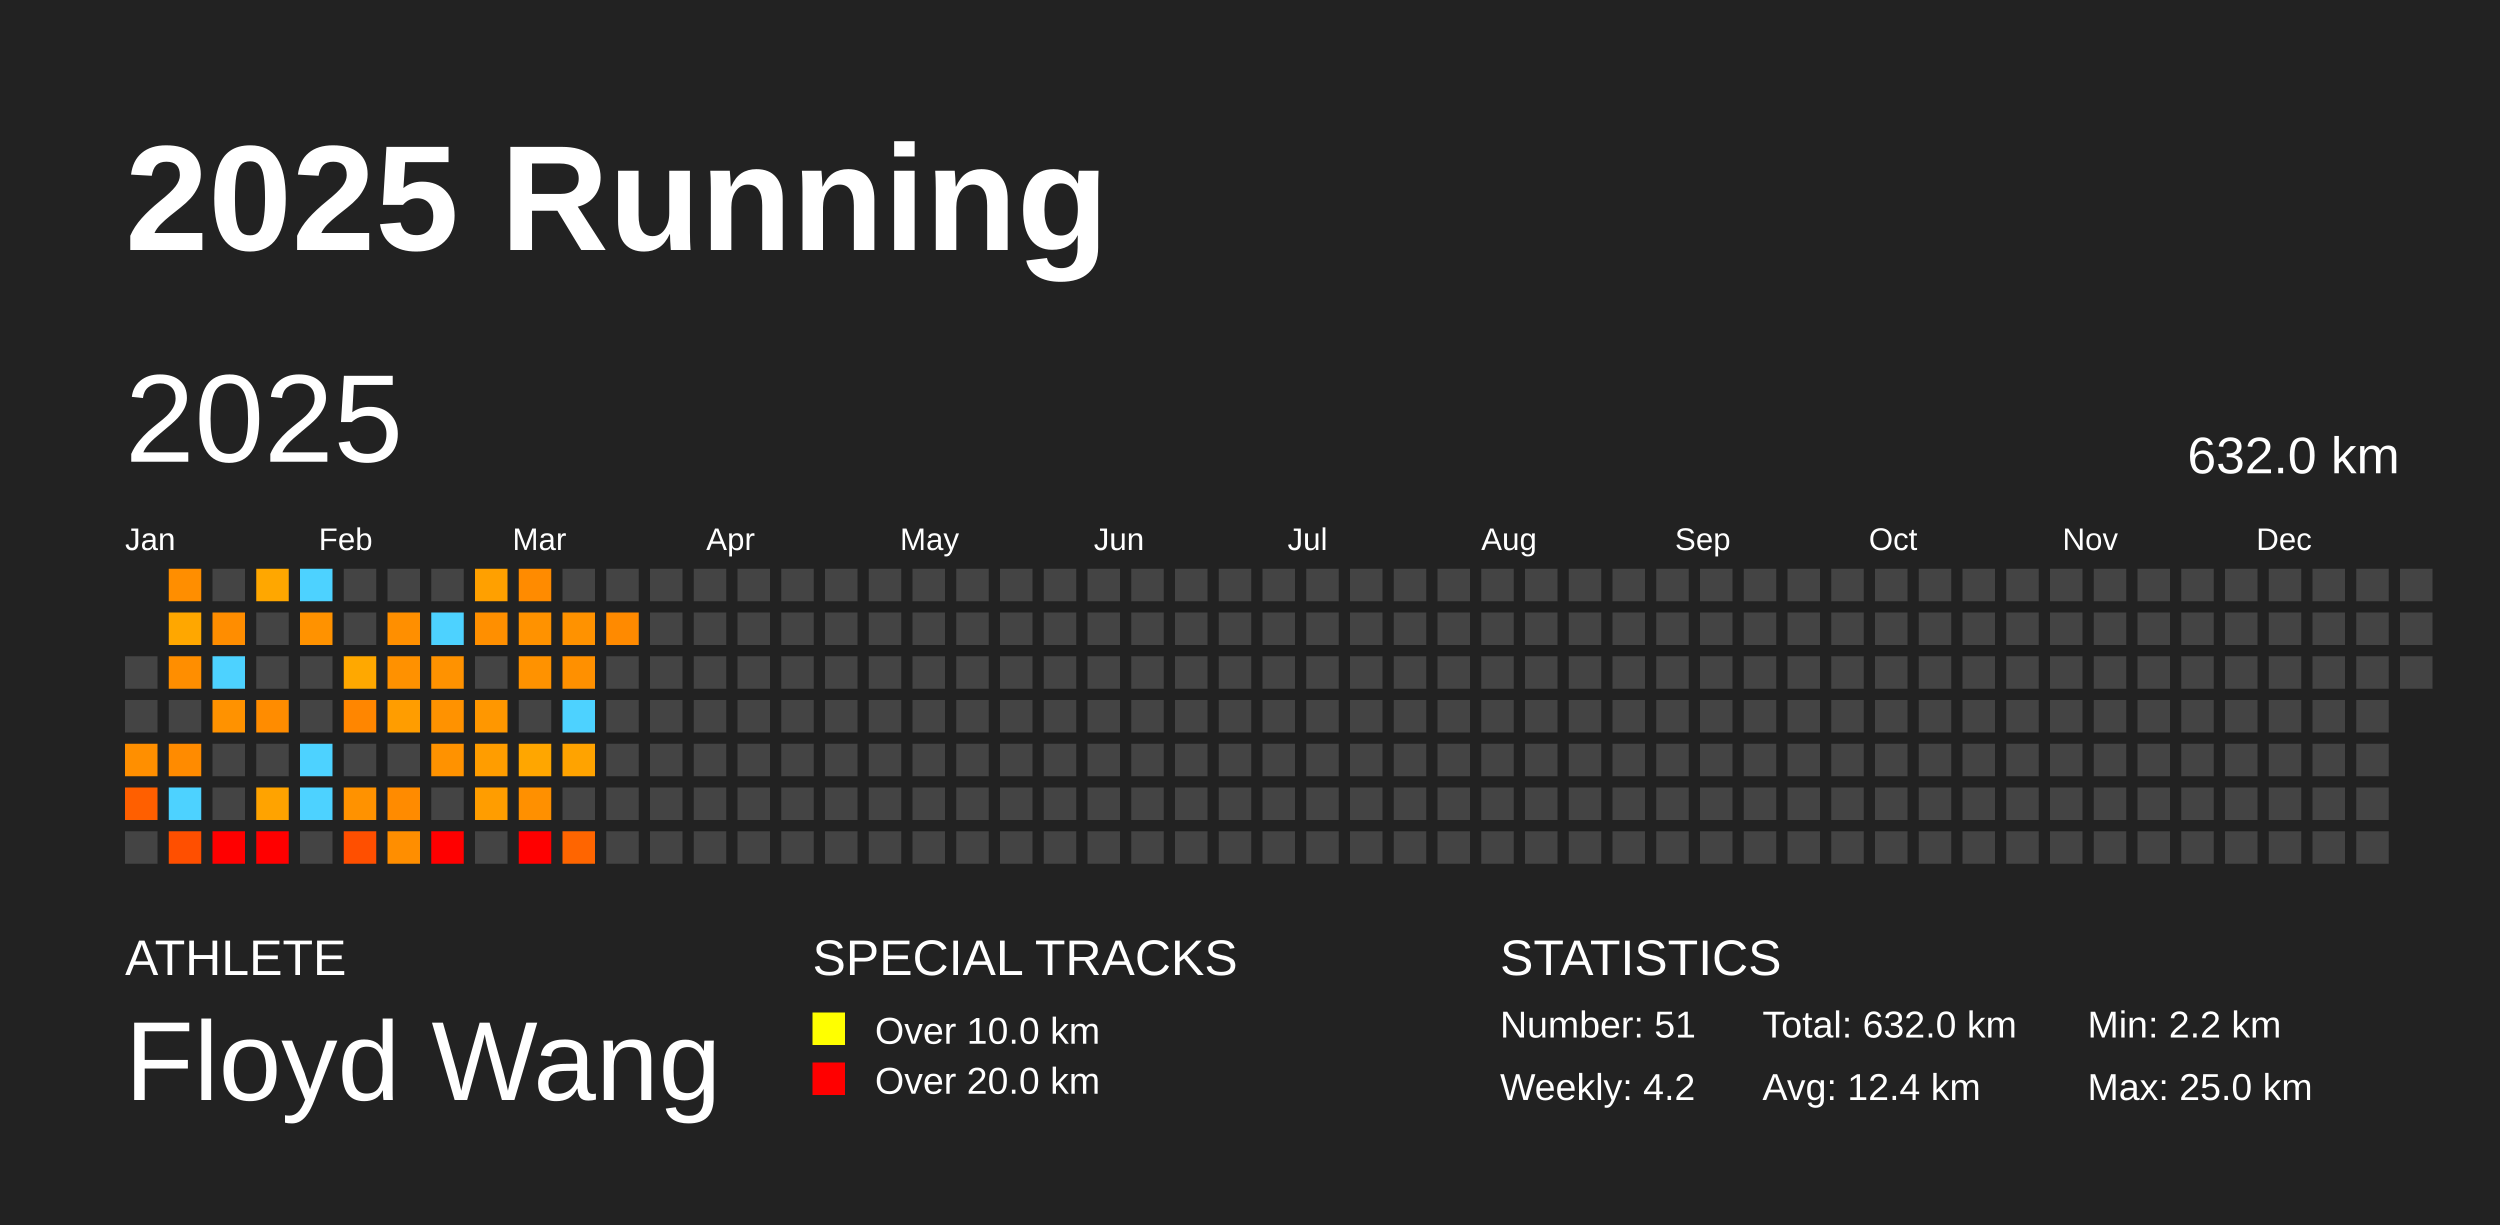
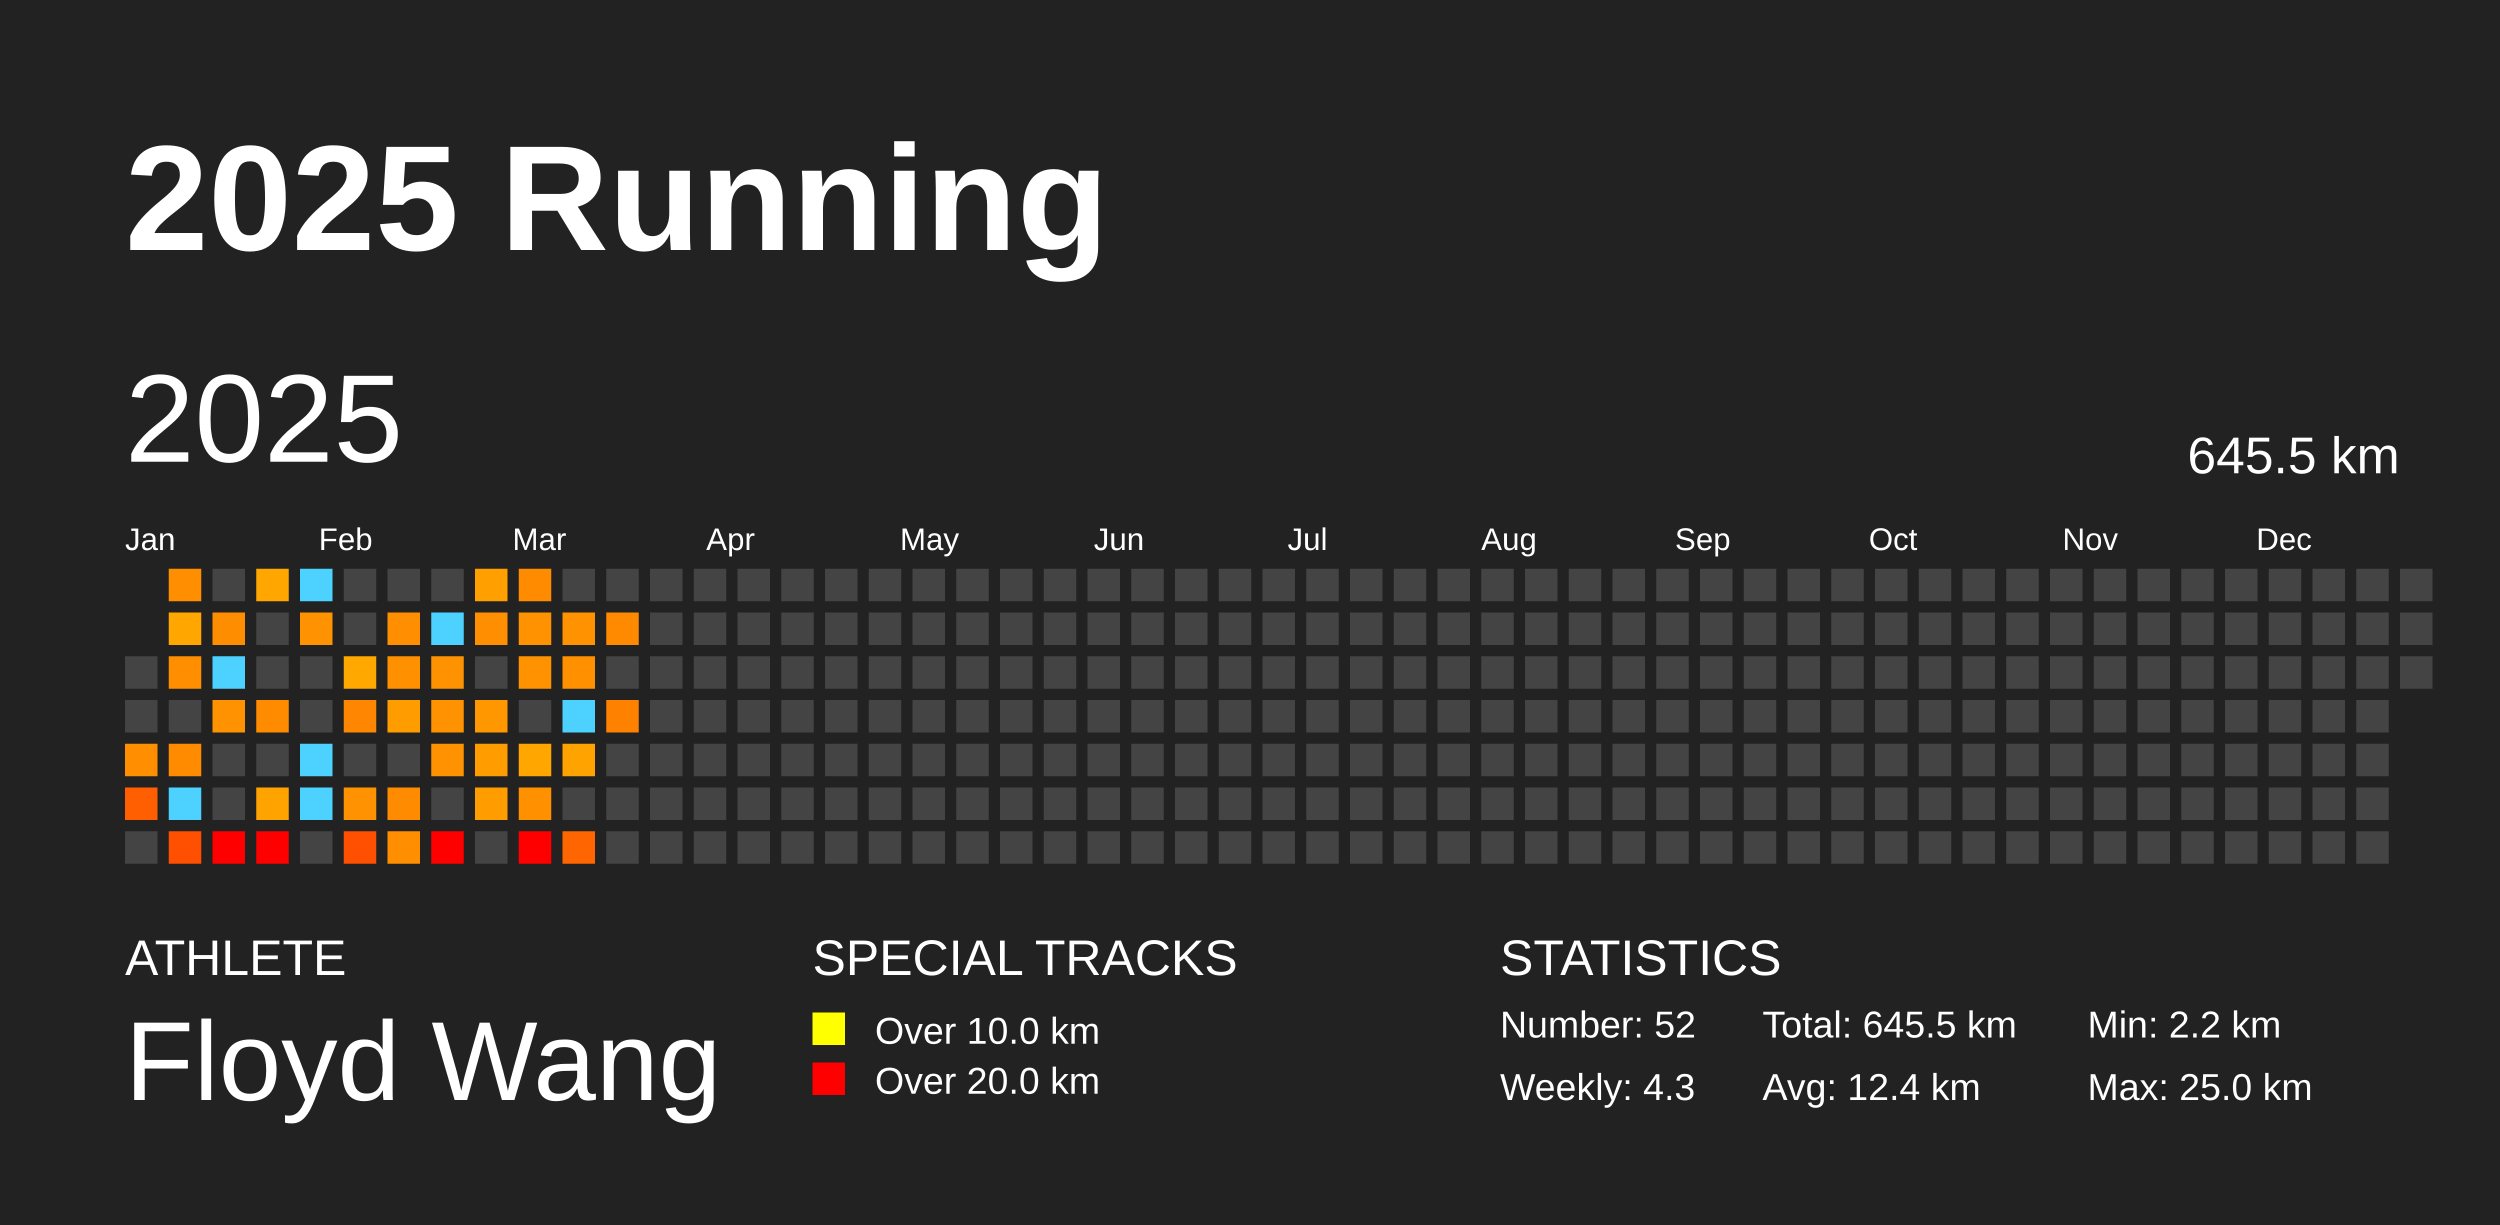
<svg xmlns="http://www.w3.org/2000/svg" baseProfile="full" height="98mm" version="1.1" viewBox="0,0,200,98" width="200mm">
  <defs />
  <rect fill="#222222" height="98" width="200" x="0" y="0" />
  <text fill="#FFFFFF" style="font-size:12px; font-family:Arial; font-weight:bold;" x="10" y="20">2025 Running</text>
  <text fill="#FFFFFF" style="font-size:4px; font-family:Arial" x="10" y="78">ATHLETE</text>
  <text fill="#FFFFFF" style="font-size:9px; font-family:Arial" x="10" y="88">Floyd Wang</text>
  <text fill="#FFFFFF" style="font-size:4px; font-family:Arial" x="65" y="78">SPECIAL TRACKS</text>
  <rect fill="yellow" height="2.6" width="2.6" x="65" y="81" />
  <text fill="#FFFFFF" style="font-size:3px; font-family:Arial" x="70" y="83.5">Over 10.0 km</text>
  <rect fill="red" height="2.6" width="2.6" x="65" y="85" />
  <text fill="#FFFFFF" style="font-size:3px; font-family:Arial" x="70" y="87.5">Over 20.0 km</text>
  <text fill="#FFFFFF" style="font-size:4px; font-family:Arial" x="120" y="78">STATISTICS</text>
-   <text fill="#FFFFFF" style="font-size:3px; font-family:Arial" x="120" y="83">Number: 51</text>
-   <text fill="#FFFFFF" style="font-size:3px; font-family:Arial" x="120" y="88">Weekly: 4.2</text>
-   <text fill="#FFFFFF" style="font-size:3px; font-family:Arial" x="141" y="83">Total: 632.0 km</text>
+   <text fill="#FFFFFF" style="font-size:3px; font-family:Arial" x="120" y="83">Number: 52</text>
+   <text fill="#FFFFFF" style="font-size:3px; font-family:Arial" x="120" y="88">Weekly: 4.3</text>
+   <text fill="#FFFFFF" style="font-size:3px; font-family:Arial" x="141" y="83">Total: 645.5 km</text>
  <text fill="#FFFFFF" style="font-size:3px; font-family:Arial" x="141" y="88">Avg: 12.4 km</text>
  <text fill="#FFFFFF" style="font-size:3px; font-family:Arial" x="167" y="83">Min: 2.2 km</text>
  <text fill="#FFFFFF" style="font-size:3px; font-family:Arial" x="167" y="88">Max: 25.0 km</text>
  <text dominant-baseline="hanging" fill="#FFFFFF" style="font-size:10.0px; font-family:Arial;" x="10" y="30">2025</text>
-   <text dominant-baseline="hanging" fill="#FFFFFF" style="font-size:4.125px; font-family:Arial;" x="175" y="35">632.0 km</text>
+   <text dominant-baseline="hanging" fill="#FFFFFF" style="font-size:4.125px; font-family:Arial;" x="175" y="35">645.5 km</text>
  <text fill="#FFFFFF" style="font-size:2.5px; font-family:Arial" x="10.0" y="44">Jan</text>
  <text fill="#FFFFFF" style="font-size:2.5px; font-family:Arial" x="25.5" y="44">Feb</text>
  <text fill="#FFFFFF" style="font-size:2.5px; font-family:Arial" x="41.0" y="44">Mar</text>
  <text fill="#FFFFFF" style="font-size:2.5px; font-family:Arial" x="56.5" y="44">Apr</text>
  <text fill="#FFFFFF" style="font-size:2.5px; font-family:Arial" x="72.0" y="44">May</text>
  <text fill="#FFFFFF" style="font-size:2.5px; font-family:Arial" x="87.5" y="44">Jun</text>
  <text fill="#FFFFFF" style="font-size:2.5px; font-family:Arial" x="103.0" y="44">Jul</text>
  <text fill="#FFFFFF" style="font-size:2.5px; font-family:Arial" x="118.5" y="44">Aug</text>
  <text fill="#FFFFFF" style="font-size:2.5px; font-family:Arial" x="134.0" y="44">Sep</text>
  <text fill="#FFFFFF" style="font-size:2.5px; font-family:Arial" x="149.5" y="44">Oct</text>
  <text fill="#FFFFFF" style="font-size:2.5px; font-family:Arial" x="165.0" y="44">Nov</text>
  <text fill="#FFFFFF" style="font-size:2.5px; font-family:Arial" x="180.5" y="44">Dec</text>
  <rect fill="#444444" height="2.6" width="2.6" x="10.0" y="52.5" />
  <rect fill="#444444" height="2.6" width="2.6" x="10.0" y="56.0" />
  <rect fill="#ff8f00" height="2.6" width="2.6" x="10.0" y="59.5" />
  <rect fill="#ff5f00" height="2.6" width="2.6" x="10.0" y="63.0" />
  <rect fill="#444444" height="2.6" width="2.6" x="10.0" y="66.5" />
  <rect fill="#ff8e00" height="2.6" width="2.6" x="13.5" y="45.5" />
  <rect fill="#ffa700" height="2.6" width="2.6" x="13.5" y="49.0" />
  <rect fill="#ff8e00" height="2.6" width="2.6" x="13.5" y="52.5" />
  <rect fill="#444444" height="2.6" width="2.6" x="13.5" y="56.0" />
  <rect fill="#ff8b00" height="2.6" width="2.6" x="13.5" y="59.5" />
  <rect fill="#4dd2ff" height="2.6" width="2.6" x="13.5" y="63.0" />
  <rect fill="#ff4f00" height="2.6" width="2.6" x="13.5" y="66.5" />
  <rect fill="#444444" height="2.6" width="2.6" x="17.0" y="45.5" />
  <rect fill="#ff8d00" height="2.6" width="2.6" x="17.0" y="49.0" />
  <rect fill="#4dd2ff" height="2.6" width="2.6" x="17.0" y="52.5" />
  <rect fill="#ff9200" height="2.6" width="2.6" x="17.0" y="56.0" />
  <rect fill="#444444" height="2.6" width="2.6" x="17.0" y="59.5" />
  <rect fill="#444444" height="2.6" width="2.6" x="17.0" y="63.0" />
  <rect fill="red" height="2.6" width="2.6" x="17.0" y="66.5" />
  <rect fill="#ffa700" height="2.6" width="2.6" x="20.5" y="45.5" />
  <rect fill="#444444" height="2.6" width="2.6" x="20.5" y="49.0" />
  <rect fill="#444444" height="2.6" width="2.6" x="20.5" y="52.5" />
  <rect fill="#ff8c00" height="2.6" width="2.6" x="20.5" y="56.0" />
  <rect fill="#444444" height="2.6" width="2.6" x="20.5" y="59.5" />
  <rect fill="#ffa300" height="2.6" width="2.6" x="20.5" y="63.0" />
  <rect fill="red" height="2.6" width="2.6" x="20.5" y="66.5" />
  <rect fill="#4dd2ff" height="2.6" width="2.6" x="24.0" y="45.5" />
  <rect fill="#ff9200" height="2.6" width="2.6" x="24.0" y="49.0" />
  <rect fill="#444444" height="2.6" width="2.6" x="24.0" y="52.5" />
  <rect fill="#444444" height="2.6" width="2.6" x="24.0" y="56.0" />
  <rect fill="#4dd2ff" height="2.6" width="2.6" x="24.0" y="59.5" />
  <rect fill="#4dd2ff" height="2.6" width="2.6" x="24.0" y="63.0" />
  <rect fill="#444444" height="2.6" width="2.6" x="24.0" y="66.5" />
  <rect fill="#444444" height="2.6" width="2.6" x="27.5" y="45.5" />
  <rect fill="#444444" height="2.6" width="2.6" x="27.5" y="49.0" />
  <rect fill="#ffa800" height="2.6" width="2.6" x="27.5" y="52.5" />
  <rect fill="#ff8600" height="2.6" width="2.6" x="27.5" y="56.0" />
  <rect fill="#444444" height="2.6" width="2.6" x="27.5" y="59.5" />
  <rect fill="#ff9200" height="2.6" width="2.6" x="27.5" y="63.0" />
  <rect fill="#ff4f00" height="2.6" width="2.6" x="27.5" y="66.5" />
  <rect fill="#444444" height="2.6" width="2.6" x="31.0" y="45.5" />
  <rect fill="#ff8f00" height="2.6" width="2.6" x="31.0" y="49.0" />
  <rect fill="#ff9100" height="2.6" width="2.6" x="31.0" y="52.5" />
  <rect fill="#ff9d00" height="2.6" width="2.6" x="31.0" y="56.0" />
  <rect fill="#444444" height="2.6" width="2.6" x="31.0" y="59.5" />
  <rect fill="#ff8b00" height="2.6" width="2.6" x="31.0" y="63.0" />
  <rect fill="#ff8e00" height="2.6" width="2.6" x="31.0" y="66.5" />
  <rect fill="#444444" height="2.6" width="2.6" x="34.5" y="45.5" />
  <rect fill="#4dd2ff" height="2.6" width="2.6" x="34.5" y="49.0" />
  <rect fill="#ff9200" height="2.6" width="2.6" x="34.5" y="52.5" />
  <rect fill="#ff9200" height="2.6" width="2.6" x="34.5" y="56.0" />
  <rect fill="#ff9200" height="2.6" width="2.6" x="34.5" y="59.5" />
  <rect fill="#444444" height="2.6" width="2.6" x="34.5" y="63.0" />
  <rect fill="red" height="2.6" width="2.6" x="34.5" y="66.5" />
  <rect fill="#ffa000" height="2.6" width="2.6" x="38.0" y="45.5" />
  <rect fill="#ff8f00" height="2.6" width="2.6" x="38.0" y="49.0" />
  <rect fill="#444444" height="2.6" width="2.6" x="38.0" y="52.5" />
  <rect fill="#ff9700" height="2.6" width="2.6" x="38.0" y="56.0" />
  <rect fill="#ff9d00" height="2.6" width="2.6" x="38.0" y="59.5" />
  <rect fill="#ff9d00" height="2.6" width="2.6" x="38.0" y="63.0" />
  <rect fill="#444444" height="2.6" width="2.6" x="38.0" y="66.5" />
  <rect fill="#ff8b00" height="2.6" width="2.6" x="41.5" y="45.5" />
  <rect fill="#ff9200" height="2.6" width="2.6" x="41.5" y="49.0" />
  <rect fill="#ff9200" height="2.6" width="2.6" x="41.5" y="52.5" />
  <rect fill="#444444" height="2.6" width="2.6" x="41.5" y="56.0" />
  <rect fill="#ffa600" height="2.6" width="2.6" x="41.5" y="59.5" />
  <rect fill="#ff9000" height="2.6" width="2.6" x="41.5" y="63.0" />
  <rect fill="red" height="2.6" width="2.6" x="41.5" y="66.5" />
  <rect fill="#444444" height="2.6" width="2.6" x="45.0" y="45.5" />
  <rect fill="#ff9200" height="2.6" width="2.6" x="45.0" y="49.0" />
  <rect fill="#ff9000" height="2.6" width="2.6" x="45.0" y="52.5" />
  <rect fill="#4dd2ff" height="2.6" width="2.6" x="45.0" y="56.0" />
  <rect fill="#ffa300" height="2.6" width="2.6" x="45.0" y="59.5" />
  <rect fill="#444444" height="2.6" width="2.6" x="45.0" y="63.0" />
  <rect fill="#ff6500" height="2.6" width="2.6" x="45.0" y="66.5" />
  <rect fill="#444444" height="2.6" width="2.6" x="48.5" y="45.5" />
  <rect fill="#ff8a00" height="2.6" width="2.6" x="48.5" y="49.0" />
  <rect fill="#444444" height="2.6" width="2.6" x="48.5" y="52.5" />
-   <rect fill="#444444" height="2.6" width="2.6" x="48.5" y="56.0" />
+   <rect fill="#ff8100" height="2.6" width="2.6" x="48.5" y="56.0" />
  <rect fill="#444444" height="2.6" width="2.6" x="48.5" y="59.5" />
  <rect fill="#444444" height="2.6" width="2.6" x="48.5" y="63.0" />
  <rect fill="#444444" height="2.6" width="2.6" x="48.5" y="66.5" />
  <rect fill="#444444" height="2.6" width="2.6" x="52.0" y="45.5" />
  <rect fill="#444444" height="2.6" width="2.6" x="52.0" y="49.0" />
  <rect fill="#444444" height="2.6" width="2.6" x="52.0" y="52.5" />
  <rect fill="#444444" height="2.6" width="2.6" x="52.0" y="56.0" />
  <rect fill="#444444" height="2.6" width="2.6" x="52.0" y="59.5" />
  <rect fill="#444444" height="2.6" width="2.6" x="52.0" y="63.0" />
  <rect fill="#444444" height="2.6" width="2.6" x="52.0" y="66.5" />
  <rect fill="#444444" height="2.6" width="2.6" x="55.5" y="45.5" />
  <rect fill="#444444" height="2.6" width="2.6" x="55.5" y="49.0" />
  <rect fill="#444444" height="2.6" width="2.6" x="55.5" y="52.5" />
  <rect fill="#444444" height="2.6" width="2.6" x="55.5" y="56.0" />
  <rect fill="#444444" height="2.6" width="2.6" x="55.5" y="59.5" />
  <rect fill="#444444" height="2.6" width="2.6" x="55.5" y="63.0" />
  <rect fill="#444444" height="2.6" width="2.6" x="55.5" y="66.5" />
  <rect fill="#444444" height="2.6" width="2.6" x="59.0" y="45.5" />
  <rect fill="#444444" height="2.6" width="2.6" x="59.0" y="49.0" />
  <rect fill="#444444" height="2.6" width="2.6" x="59.0" y="52.5" />
  <rect fill="#444444" height="2.6" width="2.6" x="59.0" y="56.0" />
  <rect fill="#444444" height="2.6" width="2.6" x="59.0" y="59.5" />
  <rect fill="#444444" height="2.6" width="2.6" x="59.0" y="63.0" />
  <rect fill="#444444" height="2.6" width="2.6" x="59.0" y="66.5" />
  <rect fill="#444444" height="2.6" width="2.6" x="62.5" y="45.5" />
  <rect fill="#444444" height="2.6" width="2.6" x="62.5" y="49.0" />
  <rect fill="#444444" height="2.6" width="2.6" x="62.5" y="52.5" />
  <rect fill="#444444" height="2.6" width="2.6" x="62.5" y="56.0" />
  <rect fill="#444444" height="2.6" width="2.6" x="62.5" y="59.5" />
  <rect fill="#444444" height="2.6" width="2.6" x="62.5" y="63.0" />
  <rect fill="#444444" height="2.6" width="2.6" x="62.5" y="66.5" />
  <rect fill="#444444" height="2.6" width="2.6" x="66.0" y="45.5" />
  <rect fill="#444444" height="2.6" width="2.6" x="66.0" y="49.0" />
  <rect fill="#444444" height="2.6" width="2.6" x="66.0" y="52.5" />
  <rect fill="#444444" height="2.6" width="2.6" x="66.0" y="56.0" />
  <rect fill="#444444" height="2.6" width="2.6" x="66.0" y="59.5" />
  <rect fill="#444444" height="2.6" width="2.6" x="66.0" y="63.0" />
  <rect fill="#444444" height="2.6" width="2.6" x="66.0" y="66.5" />
  <rect fill="#444444" height="2.6" width="2.6" x="69.5" y="45.5" />
  <rect fill="#444444" height="2.6" width="2.6" x="69.5" y="49.0" />
  <rect fill="#444444" height="2.6" width="2.6" x="69.5" y="52.5" />
  <rect fill="#444444" height="2.6" width="2.6" x="69.5" y="56.0" />
  <rect fill="#444444" height="2.6" width="2.6" x="69.5" y="59.5" />
  <rect fill="#444444" height="2.6" width="2.6" x="69.5" y="63.0" />
  <rect fill="#444444" height="2.6" width="2.6" x="69.5" y="66.5" />
  <rect fill="#444444" height="2.6" width="2.6" x="73.0" y="45.5" />
  <rect fill="#444444" height="2.6" width="2.6" x="73.0" y="49.0" />
  <rect fill="#444444" height="2.6" width="2.6" x="73.0" y="52.5" />
  <rect fill="#444444" height="2.6" width="2.6" x="73.0" y="56.0" />
  <rect fill="#444444" height="2.6" width="2.6" x="73.0" y="59.5" />
  <rect fill="#444444" height="2.6" width="2.6" x="73.0" y="63.0" />
  <rect fill="#444444" height="2.6" width="2.6" x="73.0" y="66.5" />
  <rect fill="#444444" height="2.6" width="2.6" x="76.5" y="45.5" />
  <rect fill="#444444" height="2.6" width="2.6" x="76.5" y="49.0" />
  <rect fill="#444444" height="2.6" width="2.6" x="76.5" y="52.5" />
  <rect fill="#444444" height="2.6" width="2.6" x="76.5" y="56.0" />
  <rect fill="#444444" height="2.6" width="2.6" x="76.5" y="59.5" />
  <rect fill="#444444" height="2.6" width="2.6" x="76.5" y="63.0" />
  <rect fill="#444444" height="2.6" width="2.6" x="76.5" y="66.5" />
  <rect fill="#444444" height="2.6" width="2.6" x="80.0" y="45.5" />
  <rect fill="#444444" height="2.6" width="2.6" x="80.0" y="49.0" />
  <rect fill="#444444" height="2.6" width="2.6" x="80.0" y="52.5" />
  <rect fill="#444444" height="2.6" width="2.6" x="80.0" y="56.0" />
  <rect fill="#444444" height="2.6" width="2.6" x="80.0" y="59.5" />
  <rect fill="#444444" height="2.6" width="2.6" x="80.0" y="63.0" />
  <rect fill="#444444" height="2.6" width="2.6" x="80.0" y="66.5" />
  <rect fill="#444444" height="2.6" width="2.6" x="83.5" y="45.5" />
  <rect fill="#444444" height="2.6" width="2.6" x="83.5" y="49.0" />
  <rect fill="#444444" height="2.6" width="2.6" x="83.5" y="52.5" />
  <rect fill="#444444" height="2.6" width="2.6" x="83.5" y="56.0" />
  <rect fill="#444444" height="2.6" width="2.6" x="83.5" y="59.5" />
  <rect fill="#444444" height="2.6" width="2.6" x="83.5" y="63.0" />
  <rect fill="#444444" height="2.6" width="2.6" x="83.5" y="66.5" />
  <rect fill="#444444" height="2.6" width="2.6" x="87.0" y="45.5" />
  <rect fill="#444444" height="2.6" width="2.6" x="87.0" y="49.0" />
  <rect fill="#444444" height="2.6" width="2.6" x="87.0" y="52.5" />
  <rect fill="#444444" height="2.6" width="2.6" x="87.0" y="56.0" />
  <rect fill="#444444" height="2.6" width="2.6" x="87.0" y="59.5" />
  <rect fill="#444444" height="2.6" width="2.6" x="87.0" y="63.0" />
  <rect fill="#444444" height="2.6" width="2.6" x="87.0" y="66.5" />
  <rect fill="#444444" height="2.6" width="2.6" x="90.5" y="45.5" />
  <rect fill="#444444" height="2.6" width="2.6" x="90.5" y="49.0" />
  <rect fill="#444444" height="2.6" width="2.6" x="90.5" y="52.5" />
  <rect fill="#444444" height="2.6" width="2.6" x="90.5" y="56.0" />
  <rect fill="#444444" height="2.6" width="2.6" x="90.5" y="59.5" />
  <rect fill="#444444" height="2.6" width="2.6" x="90.5" y="63.0" />
  <rect fill="#444444" height="2.6" width="2.6" x="90.5" y="66.5" />
  <rect fill="#444444" height="2.6" width="2.6" x="94.0" y="45.5" />
  <rect fill="#444444" height="2.6" width="2.6" x="94.0" y="49.0" />
  <rect fill="#444444" height="2.6" width="2.6" x="94.0" y="52.5" />
  <rect fill="#444444" height="2.6" width="2.6" x="94.0" y="56.0" />
  <rect fill="#444444" height="2.6" width="2.6" x="94.0" y="59.5" />
  <rect fill="#444444" height="2.6" width="2.6" x="94.0" y="63.0" />
  <rect fill="#444444" height="2.6" width="2.6" x="94.0" y="66.5" />
  <rect fill="#444444" height="2.6" width="2.6" x="97.5" y="45.5" />
  <rect fill="#444444" height="2.6" width="2.6" x="97.5" y="49.0" />
  <rect fill="#444444" height="2.6" width="2.6" x="97.5" y="52.5" />
  <rect fill="#444444" height="2.6" width="2.6" x="97.5" y="56.0" />
  <rect fill="#444444" height="2.6" width="2.6" x="97.5" y="59.5" />
  <rect fill="#444444" height="2.6" width="2.6" x="97.5" y="63.0" />
  <rect fill="#444444" height="2.6" width="2.6" x="97.5" y="66.5" />
  <rect fill="#444444" height="2.6" width="2.6" x="101.0" y="45.5" />
  <rect fill="#444444" height="2.6" width="2.6" x="101.0" y="49.0" />
  <rect fill="#444444" height="2.6" width="2.6" x="101.0" y="52.5" />
  <rect fill="#444444" height="2.6" width="2.6" x="101.0" y="56.0" />
  <rect fill="#444444" height="2.6" width="2.6" x="101.0" y="59.5" />
  <rect fill="#444444" height="2.6" width="2.6" x="101.0" y="63.0" />
  <rect fill="#444444" height="2.6" width="2.6" x="101.0" y="66.5" />
  <rect fill="#444444" height="2.6" width="2.6" x="104.5" y="45.5" />
  <rect fill="#444444" height="2.6" width="2.6" x="104.5" y="49.0" />
  <rect fill="#444444" height="2.6" width="2.6" x="104.5" y="52.5" />
  <rect fill="#444444" height="2.6" width="2.6" x="104.5" y="56.0" />
  <rect fill="#444444" height="2.6" width="2.6" x="104.5" y="59.5" />
  <rect fill="#444444" height="2.6" width="2.6" x="104.5" y="63.0" />
  <rect fill="#444444" height="2.6" width="2.6" x="104.5" y="66.5" />
  <rect fill="#444444" height="2.6" width="2.6" x="108.0" y="45.5" />
  <rect fill="#444444" height="2.6" width="2.6" x="108.0" y="49.0" />
  <rect fill="#444444" height="2.6" width="2.6" x="108.0" y="52.5" />
  <rect fill="#444444" height="2.6" width="2.6" x="108.0" y="56.0" />
  <rect fill="#444444" height="2.6" width="2.6" x="108.0" y="59.5" />
  <rect fill="#444444" height="2.6" width="2.6" x="108.0" y="63.0" />
  <rect fill="#444444" height="2.6" width="2.6" x="108.0" y="66.5" />
  <rect fill="#444444" height="2.6" width="2.6" x="111.5" y="45.5" />
  <rect fill="#444444" height="2.6" width="2.6" x="111.5" y="49.0" />
  <rect fill="#444444" height="2.6" width="2.6" x="111.5" y="52.5" />
  <rect fill="#444444" height="2.6" width="2.6" x="111.5" y="56.0" />
  <rect fill="#444444" height="2.6" width="2.6" x="111.5" y="59.5" />
  <rect fill="#444444" height="2.6" width="2.6" x="111.5" y="63.0" />
  <rect fill="#444444" height="2.6" width="2.6" x="111.5" y="66.5" />
  <rect fill="#444444" height="2.6" width="2.6" x="115.0" y="45.5" />
  <rect fill="#444444" height="2.6" width="2.6" x="115.0" y="49.0" />
  <rect fill="#444444" height="2.6" width="2.6" x="115.0" y="52.5" />
  <rect fill="#444444" height="2.6" width="2.6" x="115.0" y="56.0" />
  <rect fill="#444444" height="2.6" width="2.6" x="115.0" y="59.5" />
  <rect fill="#444444" height="2.6" width="2.6" x="115.0" y="63.0" />
  <rect fill="#444444" height="2.6" width="2.6" x="115.0" y="66.5" />
  <rect fill="#444444" height="2.6" width="2.6" x="118.5" y="45.5" />
  <rect fill="#444444" height="2.6" width="2.6" x="118.5" y="49.0" />
  <rect fill="#444444" height="2.6" width="2.6" x="118.5" y="52.5" />
  <rect fill="#444444" height="2.6" width="2.6" x="118.5" y="56.0" />
  <rect fill="#444444" height="2.6" width="2.6" x="118.5" y="59.5" />
  <rect fill="#444444" height="2.6" width="2.6" x="118.5" y="63.0" />
  <rect fill="#444444" height="2.6" width="2.6" x="118.5" y="66.5" />
  <rect fill="#444444" height="2.6" width="2.6" x="122.0" y="45.5" />
  <rect fill="#444444" height="2.6" width="2.6" x="122.0" y="49.0" />
  <rect fill="#444444" height="2.6" width="2.6" x="122.0" y="52.5" />
  <rect fill="#444444" height="2.6" width="2.6" x="122.0" y="56.0" />
  <rect fill="#444444" height="2.6" width="2.6" x="122.0" y="59.5" />
  <rect fill="#444444" height="2.6" width="2.6" x="122.0" y="63.0" />
  <rect fill="#444444" height="2.6" width="2.6" x="122.0" y="66.5" />
  <rect fill="#444444" height="2.6" width="2.6" x="125.5" y="45.5" />
  <rect fill="#444444" height="2.6" width="2.6" x="125.5" y="49.0" />
  <rect fill="#444444" height="2.6" width="2.6" x="125.5" y="52.5" />
  <rect fill="#444444" height="2.6" width="2.6" x="125.5" y="56.0" />
  <rect fill="#444444" height="2.6" width="2.6" x="125.5" y="59.5" />
  <rect fill="#444444" height="2.6" width="2.6" x="125.5" y="63.0" />
  <rect fill="#444444" height="2.6" width="2.6" x="125.5" y="66.5" />
  <rect fill="#444444" height="2.6" width="2.6" x="129.0" y="45.5" />
  <rect fill="#444444" height="2.6" width="2.6" x="129.0" y="49.0" />
  <rect fill="#444444" height="2.6" width="2.6" x="129.0" y="52.5" />
  <rect fill="#444444" height="2.6" width="2.6" x="129.0" y="56.0" />
  <rect fill="#444444" height="2.6" width="2.6" x="129.0" y="59.5" />
  <rect fill="#444444" height="2.6" width="2.6" x="129.0" y="63.0" />
  <rect fill="#444444" height="2.6" width="2.6" x="129.0" y="66.5" />
  <rect fill="#444444" height="2.6" width="2.6" x="132.5" y="45.5" />
  <rect fill="#444444" height="2.6" width="2.6" x="132.5" y="49.0" />
  <rect fill="#444444" height="2.6" width="2.6" x="132.5" y="52.5" />
  <rect fill="#444444" height="2.6" width="2.6" x="132.5" y="56.0" />
  <rect fill="#444444" height="2.6" width="2.6" x="132.5" y="59.5" />
  <rect fill="#444444" height="2.6" width="2.6" x="132.5" y="63.0" />
  <rect fill="#444444" height="2.6" width="2.6" x="132.5" y="66.5" />
  <rect fill="#444444" height="2.6" width="2.6" x="136.0" y="45.5" />
  <rect fill="#444444" height="2.6" width="2.6" x="136.0" y="49.0" />
  <rect fill="#444444" height="2.6" width="2.6" x="136.0" y="52.5" />
  <rect fill="#444444" height="2.6" width="2.6" x="136.0" y="56.0" />
  <rect fill="#444444" height="2.6" width="2.6" x="136.0" y="59.5" />
  <rect fill="#444444" height="2.6" width="2.6" x="136.0" y="63.0" />
  <rect fill="#444444" height="2.6" width="2.6" x="136.0" y="66.5" />
  <rect fill="#444444" height="2.6" width="2.6" x="139.5" y="45.5" />
  <rect fill="#444444" height="2.6" width="2.6" x="139.5" y="49.0" />
  <rect fill="#444444" height="2.6" width="2.6" x="139.5" y="52.5" />
  <rect fill="#444444" height="2.6" width="2.6" x="139.5" y="56.0" />
  <rect fill="#444444" height="2.6" width="2.6" x="139.5" y="59.5" />
  <rect fill="#444444" height="2.6" width="2.6" x="139.5" y="63.0" />
  <rect fill="#444444" height="2.6" width="2.6" x="139.5" y="66.5" />
  <rect fill="#444444" height="2.6" width="2.6" x="143.0" y="45.5" />
  <rect fill="#444444" height="2.6" width="2.6" x="143.0" y="49.0" />
  <rect fill="#444444" height="2.6" width="2.6" x="143.0" y="52.5" />
  <rect fill="#444444" height="2.6" width="2.6" x="143.0" y="56.0" />
  <rect fill="#444444" height="2.6" width="2.6" x="143.0" y="59.5" />
  <rect fill="#444444" height="2.6" width="2.6" x="143.0" y="63.0" />
  <rect fill="#444444" height="2.6" width="2.6" x="143.0" y="66.5" />
  <rect fill="#444444" height="2.6" width="2.6" x="146.5" y="45.5" />
  <rect fill="#444444" height="2.6" width="2.6" x="146.5" y="49.0" />
  <rect fill="#444444" height="2.6" width="2.6" x="146.5" y="52.5" />
  <rect fill="#444444" height="2.6" width="2.6" x="146.5" y="56.0" />
  <rect fill="#444444" height="2.6" width="2.6" x="146.5" y="59.5" />
  <rect fill="#444444" height="2.6" width="2.6" x="146.5" y="63.0" />
  <rect fill="#444444" height="2.6" width="2.6" x="146.5" y="66.5" />
  <rect fill="#444444" height="2.6" width="2.6" x="150.0" y="45.5" />
  <rect fill="#444444" height="2.6" width="2.6" x="150.0" y="49.0" />
  <rect fill="#444444" height="2.6" width="2.6" x="150.0" y="52.5" />
  <rect fill="#444444" height="2.6" width="2.6" x="150.0" y="56.0" />
  <rect fill="#444444" height="2.6" width="2.6" x="150.0" y="59.5" />
  <rect fill="#444444" height="2.6" width="2.6" x="150.0" y="63.0" />
  <rect fill="#444444" height="2.6" width="2.6" x="150.0" y="66.5" />
  <rect fill="#444444" height="2.6" width="2.6" x="153.5" y="45.5" />
  <rect fill="#444444" height="2.6" width="2.6" x="153.5" y="49.0" />
  <rect fill="#444444" height="2.6" width="2.6" x="153.5" y="52.5" />
  <rect fill="#444444" height="2.6" width="2.6" x="153.5" y="56.0" />
  <rect fill="#444444" height="2.6" width="2.6" x="153.5" y="59.5" />
  <rect fill="#444444" height="2.6" width="2.6" x="153.5" y="63.0" />
  <rect fill="#444444" height="2.6" width="2.6" x="153.5" y="66.5" />
  <rect fill="#444444" height="2.6" width="2.6" x="157.0" y="45.5" />
  <rect fill="#444444" height="2.6" width="2.6" x="157.0" y="49.0" />
  <rect fill="#444444" height="2.6" width="2.6" x="157.0" y="52.5" />
  <rect fill="#444444" height="2.6" width="2.6" x="157.0" y="56.0" />
  <rect fill="#444444" height="2.6" width="2.6" x="157.0" y="59.5" />
  <rect fill="#444444" height="2.6" width="2.6" x="157.0" y="63.0" />
  <rect fill="#444444" height="2.6" width="2.6" x="157.0" y="66.5" />
  <rect fill="#444444" height="2.6" width="2.6" x="160.5" y="45.5" />
  <rect fill="#444444" height="2.6" width="2.6" x="160.5" y="49.0" />
  <rect fill="#444444" height="2.6" width="2.6" x="160.5" y="52.5" />
  <rect fill="#444444" height="2.6" width="2.6" x="160.5" y="56.0" />
  <rect fill="#444444" height="2.6" width="2.6" x="160.5" y="59.5" />
  <rect fill="#444444" height="2.6" width="2.6" x="160.5" y="63.0" />
  <rect fill="#444444" height="2.6" width="2.6" x="160.5" y="66.5" />
  <rect fill="#444444" height="2.6" width="2.6" x="164.0" y="45.5" />
  <rect fill="#444444" height="2.6" width="2.6" x="164.0" y="49.0" />
  <rect fill="#444444" height="2.6" width="2.6" x="164.0" y="52.5" />
  <rect fill="#444444" height="2.6" width="2.6" x="164.0" y="56.0" />
  <rect fill="#444444" height="2.6" width="2.6" x="164.0" y="59.5" />
  <rect fill="#444444" height="2.6" width="2.6" x="164.0" y="63.0" />
  <rect fill="#444444" height="2.6" width="2.6" x="164.0" y="66.5" />
  <rect fill="#444444" height="2.6" width="2.6" x="167.5" y="45.5" />
  <rect fill="#444444" height="2.6" width="2.6" x="167.5" y="49.0" />
  <rect fill="#444444" height="2.6" width="2.6" x="167.5" y="52.5" />
  <rect fill="#444444" height="2.6" width="2.6" x="167.5" y="56.0" />
  <rect fill="#444444" height="2.6" width="2.6" x="167.5" y="59.5" />
  <rect fill="#444444" height="2.6" width="2.6" x="167.5" y="63.0" />
  <rect fill="#444444" height="2.6" width="2.6" x="167.5" y="66.5" />
  <rect fill="#444444" height="2.6" width="2.6" x="171.0" y="45.5" />
  <rect fill="#444444" height="2.6" width="2.6" x="171.0" y="49.0" />
  <rect fill="#444444" height="2.6" width="2.6" x="171.0" y="52.5" />
  <rect fill="#444444" height="2.6" width="2.6" x="171.0" y="56.0" />
  <rect fill="#444444" height="2.6" width="2.6" x="171.0" y="59.5" />
  <rect fill="#444444" height="2.6" width="2.6" x="171.0" y="63.0" />
  <rect fill="#444444" height="2.6" width="2.6" x="171.0" y="66.5" />
  <rect fill="#444444" height="2.6" width="2.6" x="174.5" y="45.5" />
  <rect fill="#444444" height="2.6" width="2.6" x="174.5" y="49.0" />
  <rect fill="#444444" height="2.6" width="2.6" x="174.5" y="52.5" />
  <rect fill="#444444" height="2.6" width="2.6" x="174.5" y="56.0" />
  <rect fill="#444444" height="2.6" width="2.6" x="174.5" y="59.5" />
  <rect fill="#444444" height="2.6" width="2.6" x="174.5" y="63.0" />
  <rect fill="#444444" height="2.6" width="2.6" x="174.5" y="66.5" />
  <rect fill="#444444" height="2.6" width="2.6" x="178.0" y="45.5" />
  <rect fill="#444444" height="2.6" width="2.6" x="178.0" y="49.0" />
  <rect fill="#444444" height="2.6" width="2.6" x="178.0" y="52.5" />
  <rect fill="#444444" height="2.6" width="2.6" x="178.0" y="56.0" />
  <rect fill="#444444" height="2.6" width="2.6" x="178.0" y="59.5" />
  <rect fill="#444444" height="2.6" width="2.6" x="178.0" y="63.0" />
  <rect fill="#444444" height="2.6" width="2.6" x="178.0" y="66.5" />
  <rect fill="#444444" height="2.6" width="2.6" x="181.5" y="45.5" />
  <rect fill="#444444" height="2.6" width="2.6" x="181.5" y="49.0" />
  <rect fill="#444444" height="2.6" width="2.6" x="181.5" y="52.5" />
  <rect fill="#444444" height="2.6" width="2.6" x="181.5" y="56.0" />
  <rect fill="#444444" height="2.6" width="2.6" x="181.5" y="59.5" />
  <rect fill="#444444" height="2.6" width="2.6" x="181.5" y="63.0" />
  <rect fill="#444444" height="2.6" width="2.6" x="181.5" y="66.5" />
  <rect fill="#444444" height="2.6" width="2.6" x="185.0" y="45.5" />
  <rect fill="#444444" height="2.6" width="2.6" x="185.0" y="49.0" />
  <rect fill="#444444" height="2.6" width="2.6" x="185.0" y="52.5" />
  <rect fill="#444444" height="2.6" width="2.6" x="185.0" y="56.0" />
  <rect fill="#444444" height="2.6" width="2.6" x="185.0" y="59.5" />
  <rect fill="#444444" height="2.6" width="2.6" x="185.0" y="63.0" />
  <rect fill="#444444" height="2.6" width="2.6" x="185.0" y="66.5" />
  <rect fill="#444444" height="2.6" width="2.6" x="188.5" y="45.5" />
  <rect fill="#444444" height="2.6" width="2.6" x="188.5" y="49.0" />
  <rect fill="#444444" height="2.6" width="2.6" x="188.5" y="52.5" />
  <rect fill="#444444" height="2.6" width="2.6" x="188.5" y="56.0" />
  <rect fill="#444444" height="2.6" width="2.6" x="188.5" y="59.5" />
  <rect fill="#444444" height="2.6" width="2.6" x="188.5" y="63.0" />
  <rect fill="#444444" height="2.6" width="2.6" x="188.5" y="66.5" />
  <rect fill="#444444" height="2.6" width="2.6" x="192.0" y="45.5" />
  <rect fill="#444444" height="2.6" width="2.6" x="192.0" y="49.0" />
  <rect fill="#444444" height="2.6" width="2.6" x="192.0" y="52.5" />
</svg>
